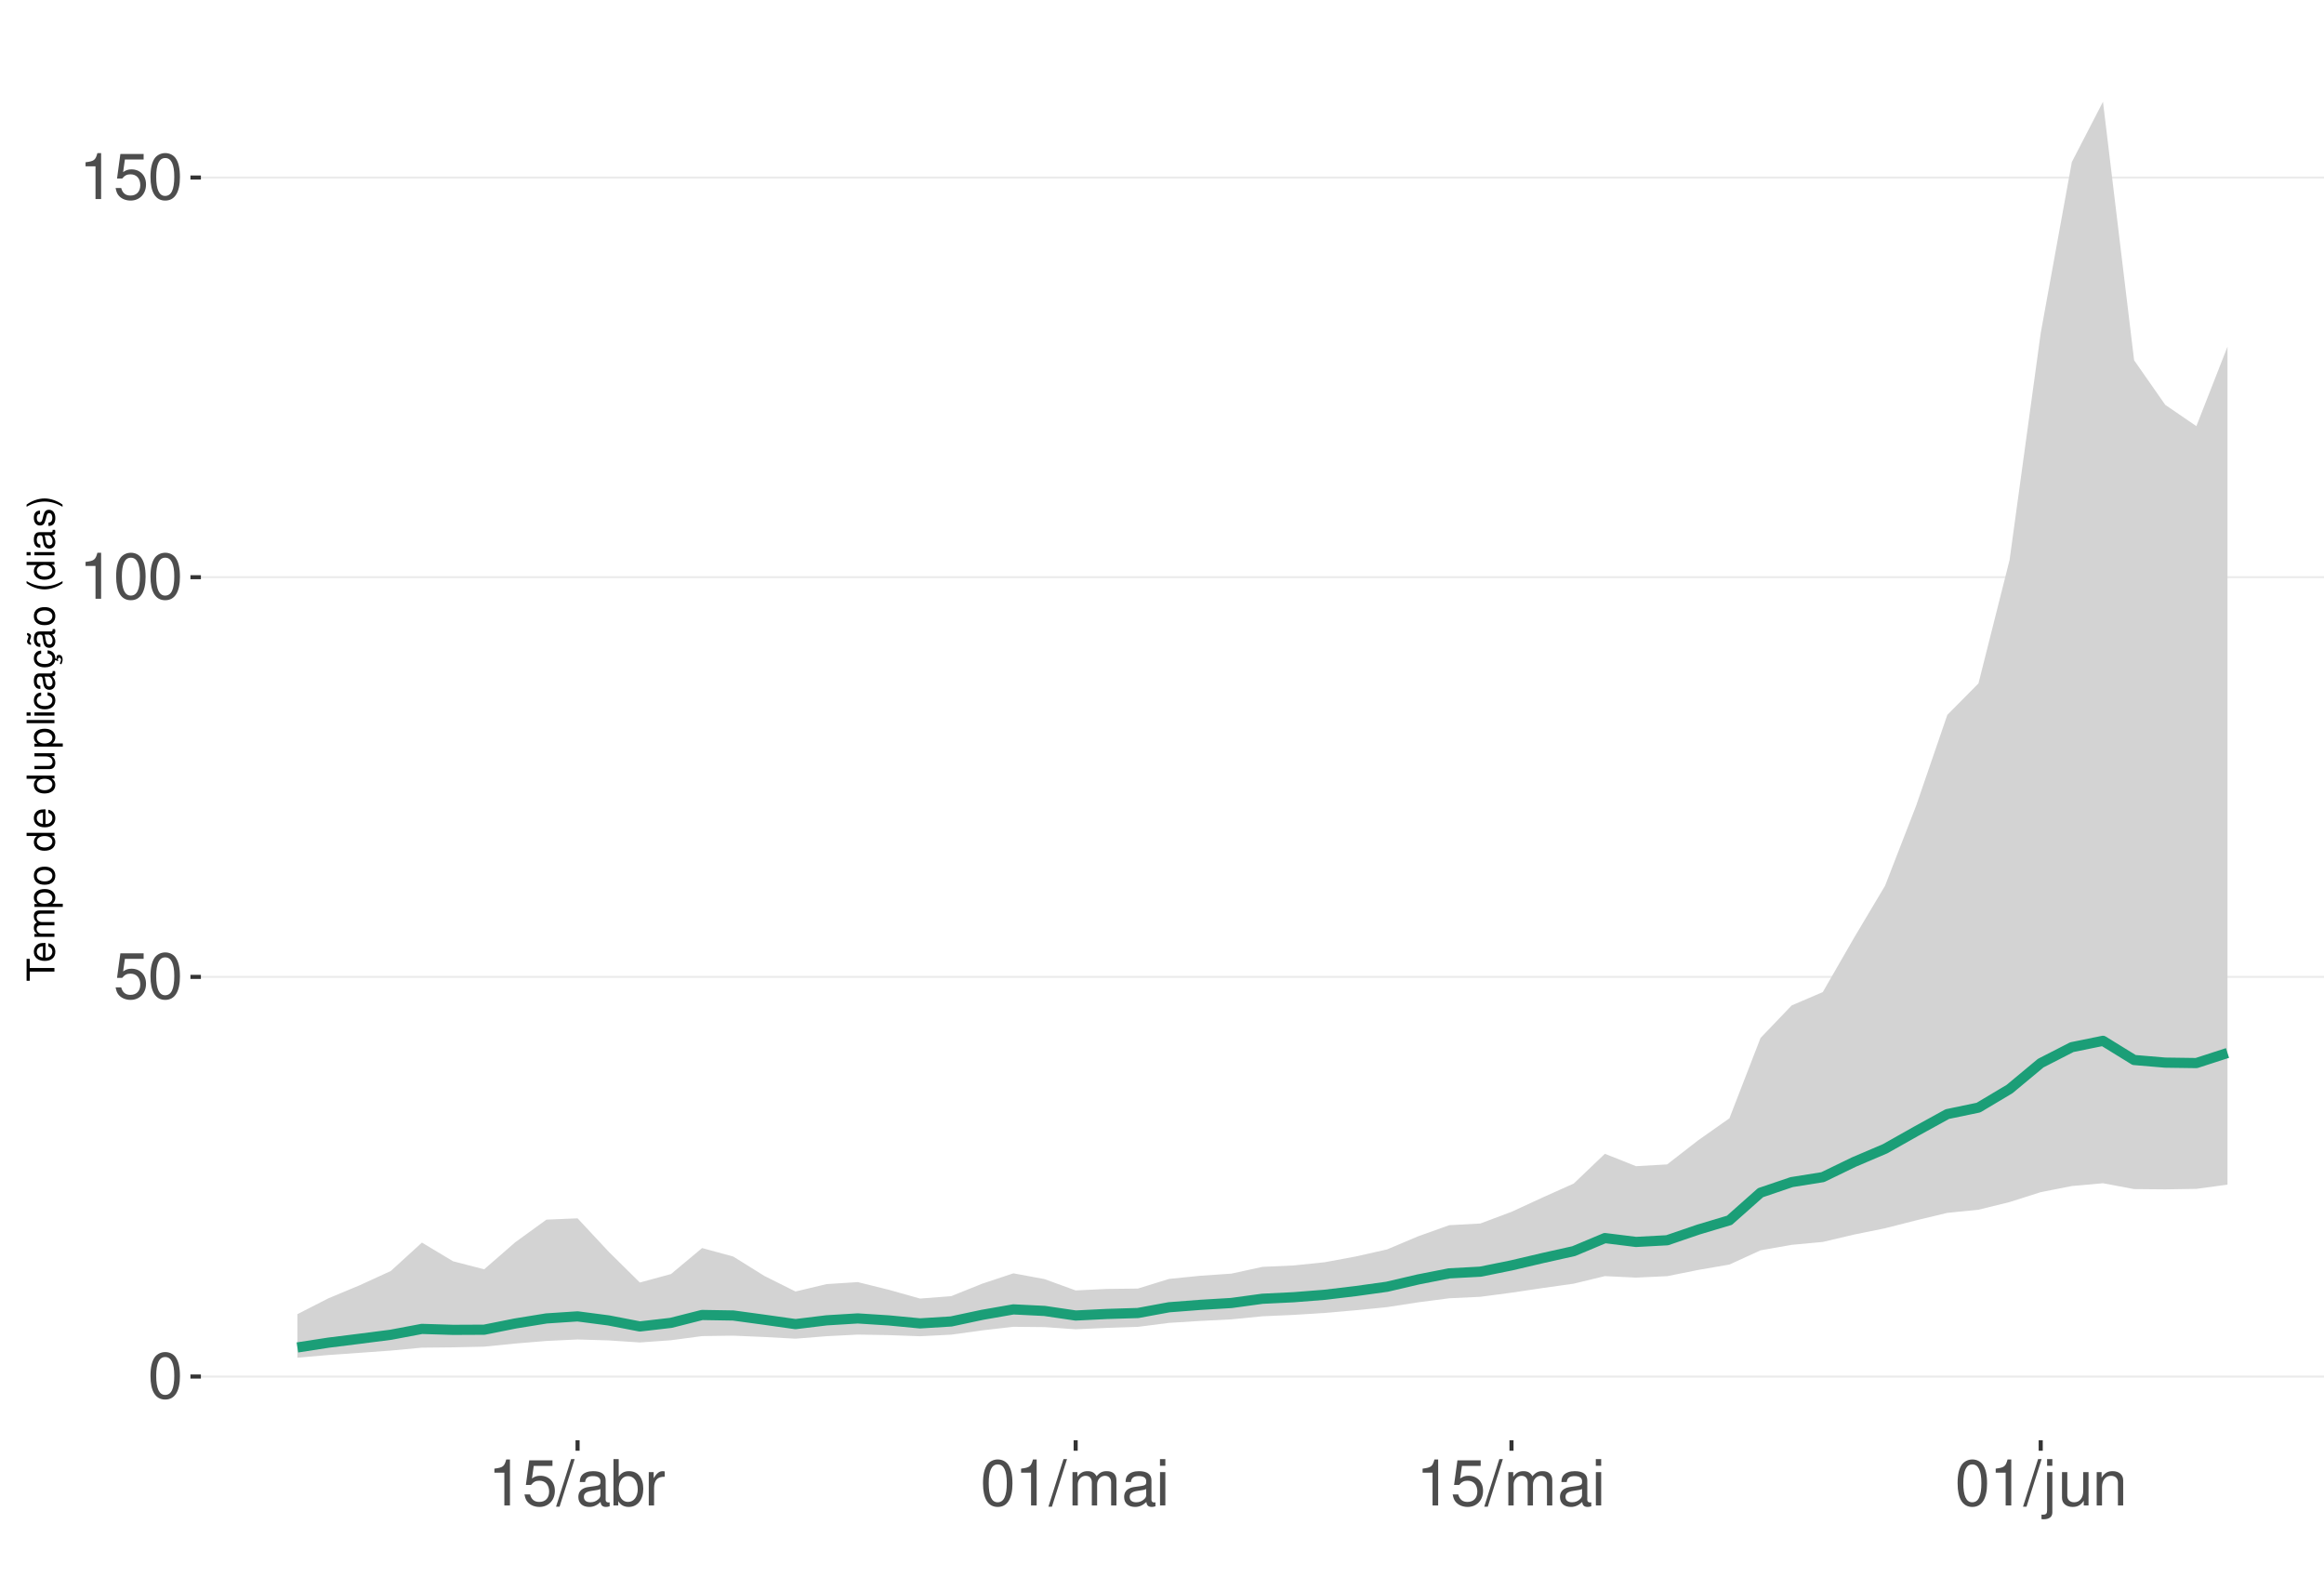
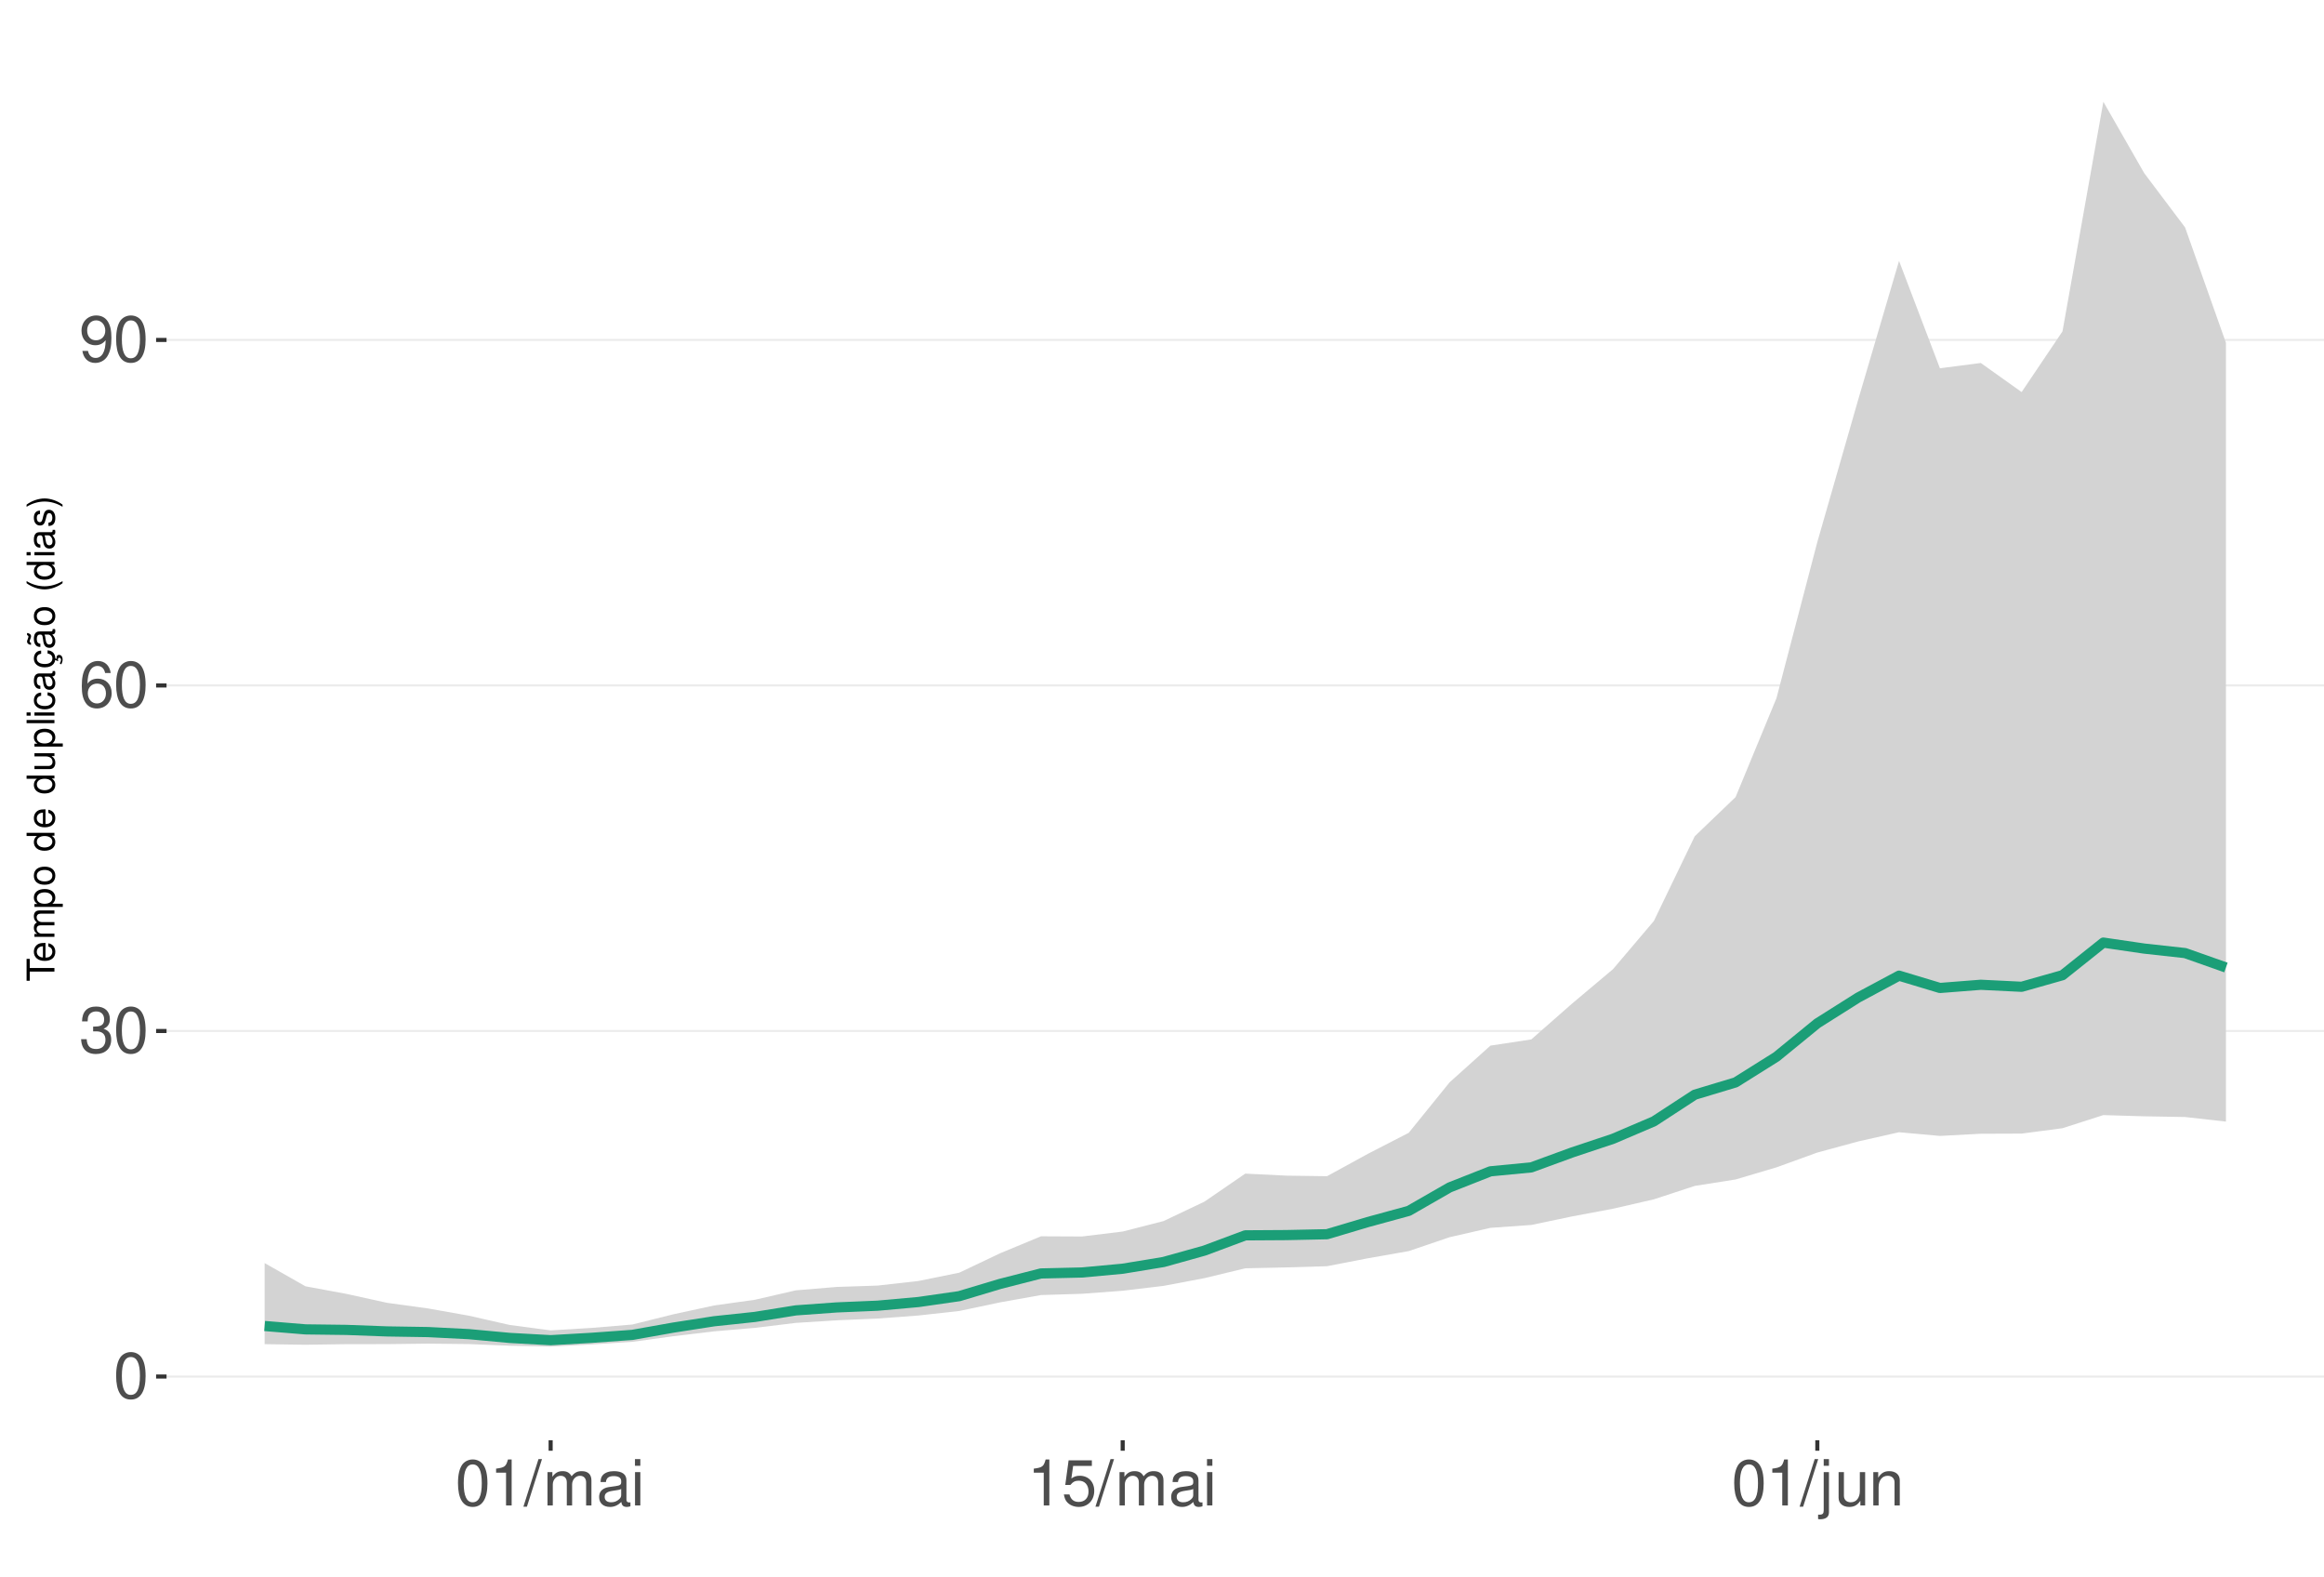
<svg xmlns="http://www.w3.org/2000/svg" xmlns:xlink="http://www.w3.org/1999/xlink" width="609pt" height="413pt" viewBox="0 0 609 413" version="1.1">
  <defs>
    <g>
      <symbol overflow="visible" id="glyph0-0">
        <path style="stroke:none;" d="" />
      </symbol>
      <symbol overflow="visible" id="glyph0-1">
        <path style="stroke:none;" d="M 4.578 -12.047 C 3.484 -12.047 2.484 -11.547 1.859 -10.734 C 1.094 -9.656 0.719 -8.062 0.719 -5.828 C 0.719 -1.766 2.047 0.391 4.578 0.391 C 7.078 0.391 8.438 -1.766 8.438 -5.734 C 8.438 -8.062 8.078 -9.625 7.297 -10.734 C 6.672 -11.562 5.703 -12.047 4.578 -12.047 Z M 4.578 -10.75 C 6.156 -10.75 6.953 -9.125 6.953 -5.859 C 6.953 -2.438 6.172 -0.828 4.547 -0.828 C 3 -0.828 2.219 -2.5 2.219 -5.812 C 2.219 -9.125 3 -10.75 4.578 -10.75 Z M 4.578 -10.75 " />
      </symbol>
      <symbol overflow="visible" id="glyph0-2">
-         <path style="stroke:none;" d="M 7.922 -11.812 L 1.828 -11.812 L 0.953 -5.375 L 2.297 -5.375 C 2.984 -6.203 3.547 -6.484 4.484 -6.484 C 6.062 -6.484 7.047 -5.391 7.047 -3.641 C 7.047 -1.953 6.062 -0.922 4.469 -0.922 C 3.188 -0.922 2.406 -1.562 2.047 -2.891 L 0.578 -2.891 C 0.781 -1.938 0.953 -1.469 1.297 -1.031 C 1.969 -0.141 3.172 0.391 4.5 0.391 C 6.875 0.391 8.547 -1.344 8.547 -3.844 C 8.547 -6.172 7 -7.781 4.734 -7.781 C 3.891 -7.781 3.234 -7.562 2.547 -7.062 L 3.016 -10.359 L 7.922 -10.359 Z M 7.922 -11.812 " />
+         <path style="stroke:none;" d="M 3.688 -5.547 L 4.484 -5.547 C 6.078 -5.547 6.922 -4.797 6.922 -3.344 C 6.922 -1.828 6.016 -0.922 4.5 -0.922 C 2.875 -0.922 2.094 -1.734 2 -3.5 L 0.531 -3.5 C 0.594 -2.531 0.766 -1.906 1.047 -1.359 C 1.672 -0.203 2.812 0.391 4.438 0.391 C 6.859 0.391 8.422 -1.078 8.422 -3.359 C 8.422 -4.891 7.844 -5.734 6.422 -6.234 C 7.531 -6.672 8.078 -7.516 8.078 -8.734 C 8.078 -10.797 6.734 -12.047 4.484 -12.047 C 2.094 -12.047 0.828 -10.703 0.781 -8.156 L 2.25 -8.156 C 2.266 -8.891 2.328 -9.312 2.516 -9.672 C 2.844 -10.359 3.578 -10.766 4.5 -10.766 C 5.797 -10.766 6.578 -9.984 6.578 -8.672 C 6.578 -7.828 6.281 -7.312 5.625 -7.031 C 5.234 -6.859 4.703 -6.797 3.688 -6.781 Z M 3.688 -5.547 " />
      </symbol>
      <symbol overflow="visible" id="glyph0-3">
+         <path style="stroke:none;" d="M 8.297 -8.906 C 8.016 -10.875 6.75 -12.047 4.953 -12.047 C 3.641 -12.047 2.484 -11.406 1.781 -10.328 C 1.031 -9.141 0.719 -7.672 0.719 -5.5 C 0.719 -3.469 1 -2.188 1.719 -1.109 C 2.344 -0.141 3.375 0.391 4.688 0.391 C 6.922 0.391 8.547 -1.297 8.547 -3.641 C 8.547 -5.859 7.047 -7.422 4.938 -7.422 C 3.766 -7.422 2.844 -7 2.219 -6.109 C 2.234 -9.094 3.172 -10.75 4.844 -10.75 C 5.875 -10.75 6.594 -10.078 6.828 -8.906 Z M 4.75 -6.125 C 6.156 -6.125 7.047 -5.125 7.047 -3.531 C 7.047 -2.016 6.047 -0.922 4.703 -0.922 C 3.328 -0.922 2.297 -2.062 2.297 -3.594 C 2.297 -5.094 3.297 -6.125 4.75 -6.125 Z M 4.75 -6.125 " />
+       </symbol>
+       <symbol overflow="visible" id="glyph0-4">
+         <path style="stroke:none;" d="M 0.875 -2.75 C 1.172 -0.781 2.438 0.391 4.234 0.391 C 5.547 0.391 6.719 -0.25 7.406 -1.328 C 8.141 -2.516 8.484 -3.984 8.484 -6.156 C 8.484 -8.188 8.172 -9.484 7.484 -10.547 C 6.828 -11.531 5.797 -12.047 4.5 -12.047 C 2.25 -12.047 0.641 -10.359 0.641 -8.031 C 0.641 -5.812 2.125 -4.25 4.266 -4.25 C 5.375 -4.25 6.219 -4.641 6.969 -5.562 C 6.953 -2.562 6.016 -0.922 4.328 -0.922 C 3.297 -0.922 2.578 -1.578 2.344 -2.75 Z M 4.484 -10.766 C 5.844 -10.766 6.875 -9.609 6.875 -8.062 C 6.875 -6.578 5.875 -5.547 4.438 -5.547 C 3.016 -5.547 2.125 -6.547 2.125 -8.141 C 2.125 -9.656 3.109 -10.766 4.484 -10.766 Z M 4.484 -10.766 " />
+       </symbol>
+       <symbol overflow="visible" id="glyph0-5">
        <path style="stroke:none;" d="M 4.312 -8.578 L 4.312 0 L 5.781 0 L 5.781 -12.047 L 4.812 -12.047 C 4.297 -10.188 3.969 -9.938 1.703 -9.641 L 1.703 -8.578 Z M 4.312 -8.578 " />
      </symbol>
-       <symbol overflow="visible" id="glyph0-4">
+       <symbol overflow="visible" id="glyph0-6">
        <path style="stroke:none;" d="M 3.812 -12.141 L -0.141 0.328 L 0.781 0.328 L 4.734 -12.141 Z M 3.812 -12.141 " />
      </symbol>
-       <symbol overflow="visible" id="glyph0-5">
+       <symbol overflow="visible" id="glyph0-7">
+         <path style="stroke:none;" d="M 1.172 -8.734 L 1.172 0 L 2.562 0 L 2.562 -5.484 C 2.562 -6.75 3.484 -7.766 4.609 -7.766 C 5.641 -7.766 6.234 -7.125 6.234 -6.016 L 6.234 0 L 7.625 0 L 7.625 -5.484 C 7.625 -6.75 8.547 -7.766 9.672 -7.766 C 10.688 -7.766 11.297 -7.109 11.297 -6.016 L 11.297 0 L 12.688 0 L 12.688 -6.547 C 12.688 -8.109 11.797 -8.984 10.156 -8.984 C 9 -8.984 8.297 -8.625 7.484 -7.641 C 6.969 -8.578 6.266 -8.984 5.125 -8.984 C 3.969 -8.984 3.188 -8.547 2.453 -7.5 L 2.453 -8.734 Z M 1.172 -8.734 " />
+       </symbol>
+       <symbol overflow="visible" id="glyph0-8">
        <path style="stroke:none;" d="M 8.906 -0.812 C 8.766 -0.781 8.688 -0.781 8.609 -0.781 C 8.125 -0.781 7.859 -1.031 7.859 -1.469 L 7.859 -6.594 C 7.859 -8.141 6.734 -8.984 4.578 -8.984 C 3.297 -8.984 2.281 -8.609 1.688 -7.969 C 1.281 -7.516 1.109 -7.016 1.078 -6.141 L 2.484 -6.141 C 2.594 -7.219 3.234 -7.688 4.531 -7.688 C 5.797 -7.688 6.484 -7.234 6.484 -6.391 L 6.484 -6.031 C 6.469 -5.438 6.156 -5.219 5.031 -5.062 C 3.062 -4.812 2.766 -4.75 2.234 -4.531 C 1.219 -4.094 0.703 -3.328 0.703 -2.203 C 0.703 -0.609 1.797 0.391 3.562 0.391 C 4.656 0.391 5.547 0 6.531 -0.906 C 6.625 0 7.062 0.391 7.969 0.391 C 8.266 0.391 8.438 0.344 8.906 0.234 Z M 6.484 -2.75 C 6.484 -2.281 6.344 -2 5.922 -1.609 C 5.359 -1.094 4.688 -0.828 3.859 -0.828 C 2.781 -0.828 2.156 -1.344 2.156 -2.234 C 2.156 -3.141 2.75 -3.609 4.25 -3.828 C 5.734 -4.031 6.016 -4.094 6.484 -4.312 Z M 6.484 -2.75 " />
-       </symbol>
-       <symbol overflow="visible" id="glyph0-6">
-         <path style="stroke:none;" d="M 0.906 -12.141 L 0.906 0 L 2.156 0 L 2.156 -1.109 C 2.812 -0.094 3.703 0.391 4.906 0.391 C 7.219 0.391 8.719 -1.5 8.719 -4.391 C 8.719 -7.234 7.297 -8.984 4.984 -8.984 C 3.781 -8.984 2.938 -8.531 2.281 -7.547 L 2.281 -12.141 Z M 4.719 -7.672 C 6.266 -7.672 7.266 -6.328 7.266 -4.25 C 7.266 -2.266 6.234 -0.922 4.719 -0.922 C 3.234 -0.922 2.281 -2.25 2.281 -4.297 C 2.281 -6.344 3.234 -7.672 4.719 -7.672 Z M 4.719 -7.672 " />
-       </symbol>
-       <symbol overflow="visible" id="glyph0-7">
-         <path style="stroke:none;" d="M 1.156 -8.734 L 1.156 0 L 2.547 0 L 2.547 -4.531 C 2.562 -6.625 3.438 -7.562 5.344 -7.516 L 5.344 -8.922 C 5.109 -8.969 4.984 -8.984 4.812 -8.984 C 3.922 -8.984 3.234 -8.438 2.438 -7.141 L 2.438 -8.734 Z M 1.156 -8.734 " />
-       </symbol>
-       <symbol overflow="visible" id="glyph0-8">
-         <path style="stroke:none;" d="M 1.172 -8.734 L 1.172 0 L 2.562 0 L 2.562 -5.484 C 2.562 -6.75 3.484 -7.766 4.609 -7.766 C 5.641 -7.766 6.234 -7.125 6.234 -6.016 L 6.234 0 L 7.625 0 L 7.625 -5.484 C 7.625 -6.75 8.547 -7.766 9.672 -7.766 C 10.688 -7.766 11.297 -7.109 11.297 -6.016 L 11.297 0 L 12.688 0 L 12.688 -6.547 C 12.688 -8.109 11.797 -8.984 10.156 -8.984 C 9 -8.984 8.297 -8.625 7.484 -7.641 C 6.969 -8.578 6.266 -8.984 5.125 -8.984 C 3.969 -8.984 3.188 -8.547 2.453 -7.5 L 2.453 -8.734 Z M 1.172 -8.734 " />
      </symbol>
      <symbol overflow="visible" id="glyph0-9">
        <path style="stroke:none;" d="M 2.5 -8.734 L 1.109 -8.734 L 1.109 0 L 2.5 0 Z M 2.5 -12.141 L 1.094 -12.141 L 1.094 -10.391 L 2.5 -10.391 Z M 2.5 -12.141 " />
      </symbol>
      <symbol overflow="visible" id="glyph0-10">
+         <path style="stroke:none;" d="M 7.922 -11.812 L 1.828 -11.812 L 0.953 -5.375 L 2.297 -5.375 C 2.984 -6.203 3.547 -6.484 4.484 -6.484 C 6.062 -6.484 7.047 -5.391 7.047 -3.641 C 7.047 -1.953 6.062 -0.922 4.469 -0.922 C 3.188 -0.922 2.406 -1.562 2.047 -2.891 L 0.578 -2.891 C 0.781 -1.938 0.953 -1.469 1.297 -1.031 C 1.969 -0.141 3.172 0.391 4.5 0.391 C 6.875 0.391 8.547 -1.344 8.547 -3.844 C 8.547 -6.172 7 -7.781 4.734 -7.781 C 3.891 -7.781 3.234 -7.562 2.547 -7.062 L 3.016 -10.359 L 7.922 -10.359 Z M 7.922 -11.812 " />
+       </symbol>
+       <symbol overflow="visible" id="glyph0-11">
        <path style="stroke:none;" d="M 1.172 -8.734 L 1.172 1.266 C 1.172 2.125 0.906 2.422 0.031 2.422 C -0.062 2.422 -0.109 2.422 -0.297 2.406 L -0.297 3.578 C -0.141 3.609 -0.047 3.625 0.172 3.625 C 1.734 3.625 2.547 3.016 2.547 1.812 L 2.547 -8.734 Z M 2.547 -12.141 L 1.172 -12.141 L 1.172 -10.391 L 2.547 -10.391 Z M 2.547 -12.141 " />
      </symbol>
-       <symbol overflow="visible" id="glyph0-11">
+       <symbol overflow="visible" id="glyph0-12">
        <path style="stroke:none;" d="M 8.031 0 L 8.031 -8.734 L 6.641 -8.734 L 6.641 -3.781 C 6.641 -2 5.719 -0.828 4.266 -0.828 C 3.172 -0.828 2.469 -1.5 2.469 -2.547 L 2.469 -8.734 L 1.078 -8.734 L 1.078 -2 C 1.078 -0.547 2.172 0.391 3.859 0.391 C 5.141 0.391 5.969 -0.062 6.781 -1.219 L 6.781 0 Z M 8.031 0 " />
      </symbol>
-       <symbol overflow="visible" id="glyph0-12">
+       <symbol overflow="visible" id="glyph0-13">
        <path style="stroke:none;" d="M 1.172 -8.734 L 1.172 0 L 2.562 0 L 2.562 -4.812 C 2.562 -6.594 3.5 -7.766 4.938 -7.766 C 6.031 -7.766 6.734 -7.094 6.734 -6.047 L 6.734 0 L 8.109 0 L 8.109 -6.594 C 8.109 -8.047 7.031 -8.984 5.344 -8.984 C 4.047 -8.984 3.219 -8.484 2.453 -7.266 L 2.453 -8.734 Z M 1.172 -8.734 " />
      </symbol>
      <symbol overflow="visible" id="glyph1-0">
        <path style="stroke:none;" d="" />
      </symbol>
      <symbol overflow="visible" id="glyph1-1">
        <path style="stroke:none;" d="M -6.469 -3.547 L -6.469 -5.938 L -7.297 -5.938 L -7.297 -0.203 L -6.469 -0.203 L -6.469 -2.609 L 0 -2.609 L 0 -3.547 Z M -6.469 -3.547 " />
      </symbol>
      <symbol overflow="visible" id="glyph1-2">
        <path style="stroke:none;" d="M -2.344 -5.125 C -3.141 -5.125 -3.625 -5.062 -4.016 -4.922 C -4.875 -4.578 -5.391 -3.781 -5.391 -2.797 C -5.391 -1.344 -4.281 -0.406 -2.547 -0.406 C -0.812 -0.406 0.234 -1.297 0.234 -2.781 C 0.234 -3.984 -0.453 -4.812 -1.594 -5.016 L -1.594 -4.188 C -0.906 -3.953 -0.547 -3.484 -0.547 -2.812 C -0.547 -2.281 -0.781 -1.828 -1.219 -1.547 C -1.516 -1.344 -1.812 -1.281 -2.344 -1.266 Z M -3.016 -1.297 C -3.984 -1.359 -4.625 -1.953 -4.625 -2.797 C -4.625 -3.641 -3.953 -4.234 -3.016 -4.234 Z M -3.016 -1.297 " />
      </symbol>
      <symbol overflow="visible" id="glyph1-3">
        <path style="stroke:none;" d="M -5.234 -0.703 L 0 -0.703 L 0 -1.547 L -3.297 -1.547 C -4.047 -1.547 -4.656 -2.094 -4.656 -2.766 C -4.656 -3.391 -4.281 -3.734 -3.609 -3.734 L 0 -3.734 L 0 -4.578 L -3.297 -4.578 C -4.047 -4.578 -4.656 -5.125 -4.656 -5.812 C -4.656 -6.422 -4.266 -6.781 -3.609 -6.781 L 0 -6.781 L 0 -7.625 L -3.938 -7.625 C -4.875 -7.625 -5.391 -7.078 -5.391 -6.094 C -5.391 -5.406 -5.188 -4.984 -4.594 -4.484 C -5.156 -4.188 -5.391 -3.766 -5.391 -3.078 C -5.391 -2.375 -5.125 -1.906 -4.5 -1.469 L -5.234 -1.469 Z M -5.234 -0.703 " />
      </symbol>
      <symbol overflow="visible" id="glyph1-4">
        <path style="stroke:none;" d="M 2.188 -0.547 L 2.188 -1.375 L -0.547 -1.375 C -0.016 -1.812 0.234 -2.312 0.234 -2.984 C 0.234 -4.344 -0.859 -5.234 -2.531 -5.234 C -4.297 -5.234 -5.391 -4.375 -5.391 -2.984 C -5.391 -2.266 -5.062 -1.703 -4.453 -1.312 L -5.234 -1.312 L -5.234 -0.547 Z M -4.609 -2.844 C -4.609 -3.766 -3.797 -4.359 -2.547 -4.359 C -1.359 -4.359 -0.547 -3.75 -0.547 -2.844 C -0.547 -1.953 -1.344 -1.375 -2.578 -1.375 C -3.812 -1.375 -4.609 -1.953 -4.609 -2.844 Z M -4.609 -2.844 " />
      </symbol>
      <symbol overflow="visible" id="glyph1-5">
        <path style="stroke:none;" d="M -5.391 -2.719 C -5.391 -1.234 -4.344 -0.359 -2.578 -0.359 C -0.812 -0.359 0.234 -1.234 0.234 -2.734 C 0.234 -4.203 -0.812 -5.094 -2.547 -5.094 C -4.359 -5.094 -5.391 -4.234 -5.391 -2.719 Z M -4.625 -2.734 C -4.625 -3.672 -3.844 -4.234 -2.547 -4.234 C -1.312 -4.234 -0.547 -3.656 -0.547 -2.734 C -0.547 -1.797 -1.312 -1.234 -2.578 -1.234 C -3.844 -1.234 -4.625 -1.797 -4.625 -2.734 Z M -4.625 -2.734 " />
      </symbol>
      <symbol overflow="visible" id="glyph1-6">
        <path style="stroke:none;" d="" />
      </symbol>
      <symbol overflow="visible" id="glyph1-7">
        <path style="stroke:none;" d="M -7.297 -4.953 L -7.297 -4.125 L -4.578 -4.125 C -5.109 -3.766 -5.391 -3.203 -5.391 -2.516 C -5.391 -1.156 -4.297 -0.266 -2.625 -0.266 C -0.859 -0.266 0.234 -1.125 0.234 -2.547 C 0.234 -3.266 -0.047 -3.766 -0.688 -4.203 L 0 -4.203 L 0 -4.953 Z M -4.609 -2.656 C -4.609 -3.547 -3.812 -4.125 -2.562 -4.125 C -1.344 -4.125 -0.547 -3.547 -0.547 -2.656 C -0.547 -1.734 -1.359 -1.125 -2.578 -1.125 C -3.797 -1.125 -4.609 -1.734 -4.609 -2.656 Z M -4.609 -2.656 " />
      </symbol>
      <symbol overflow="visible" id="glyph1-8">
        <path style="stroke:none;" d="M 0 -4.812 L -5.234 -4.812 L -5.234 -3.984 L -2.266 -3.984 C -1.203 -3.984 -0.5 -3.438 -0.5 -2.562 C -0.5 -1.906 -0.906 -1.484 -1.531 -1.484 L -5.234 -1.484 L -5.234 -0.656 L -1.203 -0.656 C -0.328 -0.656 0.234 -1.297 0.234 -2.312 C 0.234 -3.094 -0.047 -3.578 -0.734 -4.062 L 0 -4.062 Z M 0 -4.812 " />
      </symbol>
      <symbol overflow="visible" id="glyph1-9">
        <path style="stroke:none;" d="M -7.297 -1.516 L -7.297 -0.688 L 0 -0.688 L 0 -1.516 Z M -7.297 -1.516 " />
      </symbol>
      <symbol overflow="visible" id="glyph1-10">
        <path style="stroke:none;" d="M -5.234 -1.5 L -5.234 -0.672 L 0 -0.672 L 0 -1.5 Z M -7.297 -1.5 L -7.297 -0.656 L -6.234 -0.656 L -6.234 -1.5 Z M -7.297 -1.5 " />
      </symbol>
      <symbol overflow="visible" id="glyph1-11">
        <path style="stroke:none;" d="M -3.484 -4.703 C -3.984 -4.672 -4.312 -4.562 -4.609 -4.359 C -5.094 -4 -5.391 -3.375 -5.391 -2.641 C -5.391 -1.219 -4.266 -0.312 -2.531 -0.312 C -0.844 -0.312 0.234 -1.203 0.234 -2.625 C 0.234 -3.875 -0.516 -4.672 -1.797 -4.766 L -1.797 -3.938 C -0.953 -3.797 -0.547 -3.359 -0.547 -2.656 C -0.547 -1.734 -1.297 -1.188 -2.531 -1.188 C -3.844 -1.188 -4.625 -1.719 -4.625 -2.625 C -4.625 -3.328 -4.203 -3.766 -3.484 -3.875 Z M -3.484 -4.703 " />
      </symbol>
      <symbol overflow="visible" id="glyph1-12">
        <path style="stroke:none;" d="M -0.484 -5.344 C -0.469 -5.266 -0.469 -5.219 -0.469 -5.172 C -0.469 -4.875 -0.625 -4.719 -0.875 -4.719 L -3.953 -4.719 C -4.891 -4.719 -5.391 -4.047 -5.391 -2.75 C -5.391 -1.984 -5.172 -1.375 -4.781 -1.016 C -4.516 -0.766 -4.203 -0.672 -3.688 -0.656 L -3.688 -1.484 C -4.328 -1.562 -4.625 -1.938 -4.625 -2.719 C -4.625 -3.484 -4.344 -3.891 -3.844 -3.891 L -3.625 -3.891 C -3.266 -3.875 -3.125 -3.703 -3.047 -3.016 C -2.891 -1.844 -2.844 -1.656 -2.719 -1.344 C -2.453 -0.734 -2 -0.422 -1.312 -0.422 C -0.375 -0.422 0.234 -1.078 0.234 -2.141 C 0.234 -2.797 0 -3.328 -0.547 -3.922 C 0 -3.984 0.234 -4.234 0.234 -4.781 C 0.234 -4.953 0.203 -5.062 0.141 -5.344 Z M -1.656 -3.891 C -1.375 -3.891 -1.203 -3.812 -0.969 -3.562 C -0.656 -3.219 -0.5 -2.812 -0.5 -2.312 C -0.5 -1.672 -0.812 -1.297 -1.344 -1.297 C -1.891 -1.297 -2.172 -1.656 -2.297 -2.547 C -2.422 -3.438 -2.453 -3.609 -2.594 -3.891 Z M -1.656 -3.891 " />
      </symbol>
      <symbol overflow="visible" id="glyph1-13">
        <path style="stroke:none;" d="M 0.234 -2.641 C 0.234 -3.875 -0.547 -4.703 -1.797 -4.766 L -1.797 -3.938 C -0.953 -3.797 -0.531 -3.359 -0.531 -2.656 C -0.531 -1.734 -1.281 -1.188 -2.516 -1.188 C -3.844 -1.188 -4.625 -1.719 -4.625 -2.625 C -4.625 -3.328 -4.203 -3.766 -3.484 -3.875 L -3.484 -4.703 C -3.984 -4.672 -4.312 -4.562 -4.609 -4.359 C -5.094 -4 -5.391 -3.375 -5.391 -2.641 C -5.391 -1.219 -4.266 -0.312 -2.531 -0.312 C -1.469 -0.312 -0.625 -0.672 -0.156 -1.312 C 0.047 -1.594 0.125 -1.812 0.203 -2.25 L 0.922 -1.938 L 0.984 -2.062 C 0.938 -2.188 0.906 -2.25 0.906 -2.375 C 0.906 -2.656 1.047 -2.828 1.281 -2.828 C 1.547 -2.828 1.734 -2.594 1.734 -2.297 C 1.734 -2.031 1.672 -1.844 1.438 -1.406 L 1.406 -1.312 L 1.812 -1.094 C 2.078 -1.75 2.141 -1.953 2.141 -2.344 C 2.141 -3.109 1.781 -3.578 1.203 -3.578 C 0.781 -3.578 0.547 -3.297 0.547 -2.797 C 0.547 -2.703 0.547 -2.641 0.562 -2.516 Z M 0.234 -2.641 " />
      </symbol>
      <symbol overflow="visible" id="glyph1-14">
        <path style="stroke:none;" d="M -0.484 -5.344 C -0.469 -5.266 -0.469 -5.219 -0.469 -5.172 C -0.469 -4.875 -0.625 -4.719 -0.875 -4.719 L -3.953 -4.719 C -4.891 -4.719 -5.391 -4.047 -5.391 -2.75 C -5.391 -1.984 -5.172 -1.375 -4.781 -1.016 C -4.516 -0.766 -4.203 -0.672 -3.688 -0.656 L -3.688 -1.484 C -4.328 -1.562 -4.625 -1.938 -4.625 -2.719 C -4.625 -3.484 -4.344 -3.891 -3.844 -3.891 L -3.625 -3.891 C -3.266 -3.875 -3.125 -3.703 -3.047 -3.016 C -2.891 -1.844 -2.844 -1.656 -2.719 -1.344 C -2.453 -0.734 -2 -0.422 -1.312 -0.422 C -0.375 -0.422 0.234 -1.078 0.234 -2.141 C 0.234 -2.797 0 -3.328 -0.547 -3.922 C 0 -3.984 0.234 -4.234 0.234 -4.781 C 0.234 -4.953 0.203 -5.062 0.141 -5.344 Z M -1.656 -3.891 C -1.375 -3.891 -1.203 -3.812 -0.969 -3.562 C -0.656 -3.219 -0.5 -2.812 -0.5 -2.312 C -0.5 -1.672 -0.812 -1.297 -1.344 -1.297 C -1.891 -1.297 -2.172 -1.656 -2.297 -2.547 C -2.422 -3.438 -2.453 -3.609 -2.594 -3.891 Z M -7.172 -3.75 C -6.922 -3.672 -6.812 -3.547 -6.812 -3.375 C -6.812 -3.25 -6.875 -2.984 -6.984 -2.734 C -7.156 -2.312 -7.172 -2.25 -7.172 -2.047 C -7.172 -1.594 -6.797 -1.297 -6.141 -1.188 L -6.141 -1.766 C -6.375 -1.812 -6.5 -1.938 -6.5 -2.094 C -6.5 -2.203 -6.469 -2.344 -6.375 -2.578 C -6.156 -3.156 -6.125 -3.234 -6.125 -3.438 C -6.125 -3.922 -6.484 -4.219 -7.172 -4.312 Z M -7.172 -3.75 " />
      </symbol>
      <symbol overflow="visible" id="glyph1-15">
        <path style="stroke:none;" d="M -7.297 -2.359 C -5.984 -1.359 -4.156 -0.734 -2.594 -0.734 C -1.016 -0.734 0.812 -1.359 2.125 -2.359 L 2.125 -2.906 C 0.688 -2.031 -0.984 -1.547 -2.594 -1.547 C -4.188 -1.547 -5.875 -2.031 -7.297 -2.906 Z M -7.297 -2.359 " />
      </symbol>
      <symbol overflow="visible" id="glyph1-16">
        <path style="stroke:none;" d="M -3.781 -4.375 C -4.812 -4.375 -5.391 -3.688 -5.391 -2.484 C -5.391 -1.266 -4.766 -0.469 -3.797 -0.469 C -2.969 -0.469 -2.578 -0.891 -2.281 -2.125 L -2.094 -2.906 C -1.953 -3.484 -1.734 -3.719 -1.375 -3.719 C -0.875 -3.719 -0.547 -3.234 -0.547 -2.5 C -0.547 -2.047 -0.672 -1.672 -0.891 -1.453 C -1.047 -1.328 -1.188 -1.266 -1.562 -1.219 L -1.562 -0.344 C -0.344 -0.375 0.234 -1.062 0.234 -2.438 C 0.234 -3.75 -0.422 -4.594 -1.438 -4.594 C -2.203 -4.594 -2.641 -4.156 -2.891 -3.109 L -3.078 -2.312 C -3.234 -1.625 -3.453 -1.344 -3.828 -1.344 C -4.312 -1.344 -4.625 -1.766 -4.625 -2.453 C -4.625 -3.125 -4.328 -3.484 -3.781 -3.5 Z M -3.781 -4.375 " />
      </symbol>
      <symbol overflow="visible" id="glyph1-17">
        <path style="stroke:none;" d="M 2.125 -0.938 C 0.812 -1.938 -1.016 -2.562 -2.578 -2.562 C -4.156 -2.562 -5.984 -1.938 -7.297 -0.938 L -7.297 -0.375 C -5.859 -1.266 -4.188 -1.75 -2.578 -1.75 C -0.984 -1.75 0.703 -1.266 2.125 -0.375 Z M 2.125 -0.938 " />
      </symbol>
    </g>
    <clipPath id="clip1">
-       <path d="M 52.645 9.961 L 609 9.961 L 609 377.328 L 52.645 377.328 Z M 52.645 9.961 " />
+       <path d="M 43.645 9.961 L 609 9.961 L 609 377.328 L 43.645 377.328 Z M 43.645 9.961 " />
    </clipPath>
    <clipPath id="clip2">
-       <path d="M 52.645 360 L 609 360 L 609 361 L 52.645 361 Z M 52.645 360 " />
+       <path d="M 43.645 360 L 609 360 L 609 361 L 43.645 361 Z M 43.645 360 " />
    </clipPath>
    <clipPath id="clip3">
-       <path d="M 52.645 255 L 609 255 L 609 257 L 52.645 257 Z M 52.645 255 " />
+       <path d="M 43.645 269 L 609 269 L 609 271 L 43.645 271 Z M 43.645 269 " />
    </clipPath>
    <clipPath id="clip4">
-       <path d="M 52.645 150 L 609 150 L 609 152 L 52.645 152 Z M 52.645 150 " />
+       <path d="M 43.645 179 L 609 179 L 609 180 L 43.645 180 Z M 43.645 179 " />
    </clipPath>
    <clipPath id="clip5">
-       <path d="M 52.645 46 L 609 46 L 609 47 L 52.645 47 Z M 52.645 46 " />
+       <path d="M 43.645 88 L 609 88 L 609 90 L 43.645 90 Z M 43.645 88 " />
    </clipPath>
  </defs>
  <g id="surface276">
    <rect x="0" y="0" width="609" height="413" style="fill:rgb(100%,100%,100%);fill-opacity:1;stroke:none;" />
    <rect x="0" y="0" width="609" height="413" style="fill:rgb(100%,100%,100%);fill-opacity:1;stroke:none;" />
    <path style="fill:none;stroke-width:1.067;stroke-linecap:round;stroke-linejoin:round;stroke:rgb(100%,100%,100%);stroke-opacity:1;stroke-miterlimit:10;" d="M 0 413 L 609 413 L 609 0 L 0 0 Z M 0 413 " />
    <g clip-path="url(#clip1)" clip-rule="nonzero">
-       <path style=" stroke:none;fill-rule:nonzero;fill:rgb(100%,100%,100%);fill-opacity:1;" d="M 52.645 377.328 L 609 377.328 L 609 9.961 L 52.645 9.961 Z M 52.645 377.328 " />
+       <path style=" stroke:none;fill-rule:nonzero;fill:rgb(100%,100%,100%);fill-opacity:1;" d="M 43.645 377.328 L 609 377.328 L 609 9.961 L 43.645 9.961 Z M 43.645 377.328 " />
    </g>
    <g clip-path="url(#clip2)" clip-rule="nonzero">
-       <path style="fill:none;stroke-width:0.533;stroke-linecap:butt;stroke-linejoin:round;stroke:rgb(92.157%,92.157%,92.157%);stroke-opacity:1;stroke-miterlimit:10;" d="M 52.645 360.629 L 609 360.629 " />
+       <path style="fill:none;stroke-width:0.533;stroke-linecap:butt;stroke-linejoin:round;stroke:rgb(92.157%,92.157%,92.157%);stroke-opacity:1;stroke-miterlimit:10;" d="M 43.645 360.629 L 609 360.629 " />
    </g>
    <g clip-path="url(#clip3)" clip-rule="nonzero">
-       <path style="fill:none;stroke-width:0.533;stroke-linecap:butt;stroke-linejoin:round;stroke:rgb(92.157%,92.157%,92.157%);stroke-opacity:1;stroke-miterlimit:10;" d="M 52.645 255.926 L 609 255.926 " />
+       <path style="fill:none;stroke-width:0.533;stroke-linecap:butt;stroke-linejoin:round;stroke:rgb(92.157%,92.157%,92.157%);stroke-opacity:1;stroke-miterlimit:10;" d="M 43.645 270.105 L 609 270.105 " />
    </g>
    <g clip-path="url(#clip4)" clip-rule="nonzero">
-       <path style="fill:none;stroke-width:0.533;stroke-linecap:butt;stroke-linejoin:round;stroke:rgb(92.157%,92.157%,92.157%);stroke-opacity:1;stroke-miterlimit:10;" d="M 52.645 151.219 L 609 151.219 " />
+       <path style="fill:none;stroke-width:0.533;stroke-linecap:butt;stroke-linejoin:round;stroke:rgb(92.157%,92.157%,92.157%);stroke-opacity:1;stroke-miterlimit:10;" d="M 43.645 179.578 L 609 179.578 " />
    </g>
    <g clip-path="url(#clip5)" clip-rule="nonzero">
-       <path style="fill:none;stroke-width:0.533;stroke-linecap:butt;stroke-linejoin:round;stroke:rgb(92.157%,92.157%,92.157%);stroke-opacity:1;stroke-miterlimit:10;" d="M 52.645 46.516 L 609 46.516 " />
-     </g>
-     <path style=" stroke:none;fill-rule:nonzero;fill:rgb(82.745%,82.745%,82.745%);fill-opacity:1;" d="M 77.934 344.281 L 86.09 340.121 L 94.25 336.719 L 102.406 332.98 L 110.566 325.535 L 118.723 330.43 L 126.879 332.535 L 135.039 325.434 L 143.195 319.523 L 151.352 319.18 L 159.512 327.934 L 167.668 335.996 L 175.828 333.781 L 183.984 326.969 L 192.141 329.188 L 200.301 334.273 L 208.457 338.352 L 216.613 336.41 L 224.773 335.887 L 232.93 337.906 L 241.086 340.199 L 249.246 339.574 L 257.402 336.297 L 265.562 333.59 L 273.719 335.102 L 281.875 338.074 L 290.035 337.676 L 298.191 337.578 L 306.348 335.055 L 314.508 334.23 L 322.664 333.672 L 330.824 331.895 L 338.98 331.527 L 347.137 330.684 L 355.297 329.168 L 363.453 327.336 L 371.609 323.895 L 379.77 320.977 L 387.926 320.535 L 396.086 317.477 L 404.242 313.719 L 412.398 310.066 L 420.559 302.273 L 428.715 305.516 L 436.871 305.055 L 445.031 298.719 L 453.188 292.977 L 461.344 271.93 L 469.504 263.402 L 477.66 259.906 L 485.82 245.738 L 493.977 232.051 L 502.133 211.047 L 510.293 187.285 L 518.449 179.051 L 526.605 146.707 L 534.766 87.262 L 542.922 42.453 L 551.082 26.66 L 559.238 94.375 L 567.395 106.059 L 575.555 111.641 L 583.711 90.816 L 583.711 310.352 L 575.555 311.461 L 567.395 311.594 L 559.238 311.52 L 551.082 309.988 L 542.922 310.719 L 534.766 312.324 L 526.605 314.922 L 518.449 316.926 L 510.293 317.75 L 502.133 319.707 L 493.977 321.785 L 485.82 323.441 L 477.66 325.367 L 469.504 326.125 L 461.344 327.566 L 453.188 331.289 L 445.031 332.699 L 436.871 334.332 L 428.715 334.711 L 420.559 334.32 L 412.398 336.297 L 404.242 337.445 L 396.086 338.656 L 387.926 339.738 L 379.77 340.125 L 371.609 341.188 L 363.453 342.445 L 355.297 343.254 L 347.137 343.965 L 338.98 344.48 L 330.824 344.844 L 322.664 345.645 L 314.508 346.062 L 306.348 346.57 L 298.191 347.609 L 290.035 347.883 L 281.875 348.25 L 273.719 347.68 L 265.562 347.598 L 257.402 348.531 L 249.246 349.66 L 241.086 350.074 L 232.93 349.773 L 224.773 349.641 L 216.613 350.062 L 208.457 350.711 L 200.301 350.27 L 192.141 349.918 L 183.984 350.035 L 175.828 351.117 L 167.668 351.703 L 159.512 351.164 L 151.352 350.914 L 143.195 351.305 L 135.039 351.984 L 126.879 352.801 L 118.723 352.98 L 110.566 353.062 L 102.406 353.828 L 94.25 354.414 L 86.09 354.988 L 77.934 355.688 Z M 77.934 344.281 " />
-     <path style="fill:none;stroke-width:2.667;stroke-linecap:butt;stroke-linejoin:round;stroke:rgb(10.588%,61.961%,46.667%);stroke-opacity:1;stroke-miterlimit:10;" d="M 77.934 353.008 L 86.09 351.75 L 94.25 350.73 L 102.406 349.684 L 110.566 348.148 L 118.723 348.398 L 126.879 348.359 L 135.039 346.727 L 143.195 345.406 L 151.352 344.867 L 159.512 345.93 L 167.668 347.508 L 175.828 346.566 L 183.984 344.5 L 192.141 344.637 L 200.301 345.746 L 208.457 346.895 L 216.613 345.902 L 224.773 345.402 L 232.93 345.926 L 241.086 346.703 L 249.246 346.199 L 257.402 344.461 L 265.562 343.035 L 273.719 343.441 L 281.875 344.641 L 290.035 344.234 L 298.191 343.984 L 306.348 342.48 L 314.508 341.852 L 322.664 341.363 L 330.824 340.25 L 338.98 339.852 L 347.137 339.211 L 355.297 338.238 L 363.453 337.105 L 371.609 335.199 L 379.77 333.594 L 387.926 333.156 L 396.086 331.508 L 404.242 329.594 L 412.398 327.773 L 420.559 324.355 L 428.715 325.367 L 436.871 324.926 L 445.031 322.133 L 453.188 319.695 L 461.344 312.457 L 469.504 309.691 L 477.66 308.387 L 485.82 304.434 L 493.977 300.957 L 502.133 296.359 L 510.293 291.871 L 518.449 290.172 L 526.605 285.305 L 534.766 278.52 L 542.922 274.34 L 551.082 272.676 L 559.238 277.699 L 567.395 278.391 L 575.555 278.504 L 583.711 275.863 " />
-     <g style="fill:rgb(30.196%,30.196%,30.196%);fill-opacity:1;">
-       <use xlink:href="#glyph0-1" x="38.715" y="366.267" />
-     </g>
-     <g style="fill:rgb(30.196%,30.196%,30.196%);fill-opacity:1;">
-       <use xlink:href="#glyph0-2" x="29.715" y="261.563" />
-       <use xlink:href="#glyph0-1" x="38.715" y="261.563" />
-     </g>
-     <g style="fill:rgb(30.196%,30.196%,30.196%);fill-opacity:1;">
-       <use xlink:href="#glyph0-3" x="20.715" y="156.856" />
-       <use xlink:href="#glyph0-1" x="29.715" y="156.856" />
-       <use xlink:href="#glyph0-1" x="38.715" y="156.856" />
-     </g>
-     <g style="fill:rgb(30.196%,30.196%,30.196%);fill-opacity:1;">
-       <use xlink:href="#glyph0-3" x="20.715" y="52.153" />
-       <use xlink:href="#glyph0-2" x="29.715" y="52.153" />
-       <use xlink:href="#glyph0-1" x="38.715" y="52.153" />
-     </g>
-     <path style="fill:none;stroke-width:1.067;stroke-linecap:butt;stroke-linejoin:round;stroke:rgb(20%,20%,20%);stroke-opacity:1;stroke-miterlimit:10;" d="M 49.906 360.629 L 52.645 360.629 " />
-     <path style="fill:none;stroke-width:1.067;stroke-linecap:butt;stroke-linejoin:round;stroke:rgb(20%,20%,20%);stroke-opacity:1;stroke-miterlimit:10;" d="M 49.906 255.926 L 52.645 255.926 " />
-     <path style="fill:none;stroke-width:1.067;stroke-linecap:butt;stroke-linejoin:round;stroke:rgb(20%,20%,20%);stroke-opacity:1;stroke-miterlimit:10;" d="M 49.906 151.219 L 52.645 151.219 " />
-     <path style="fill:none;stroke-width:1.067;stroke-linecap:butt;stroke-linejoin:round;stroke:rgb(20%,20%,20%);stroke-opacity:1;stroke-miterlimit:10;" d="M 49.906 46.516 L 52.645 46.516 " />
-     <path style="fill:none;stroke-width:1.067;stroke-linecap:butt;stroke-linejoin:round;stroke:rgb(20%,20%,20%);stroke-opacity:1;stroke-miterlimit:10;" d="M 151.352 380.07 L 151.352 377.328 " />
-     <path style="fill:none;stroke-width:1.067;stroke-linecap:butt;stroke-linejoin:round;stroke:rgb(20%,20%,20%);stroke-opacity:1;stroke-miterlimit:10;" d="M 281.875 380.07 L 281.875 377.328 " />
-     <path style="fill:none;stroke-width:1.067;stroke-linecap:butt;stroke-linejoin:round;stroke:rgb(20%,20%,20%);stroke-opacity:1;stroke-miterlimit:10;" d="M 396.086 380.07 L 396.086 377.328 " />
-     <path style="fill:none;stroke-width:1.067;stroke-linecap:butt;stroke-linejoin:round;stroke:rgb(20%,20%,20%);stroke-opacity:1;stroke-miterlimit:10;" d="M 534.766 380.07 L 534.766 377.328 " />
-     <g style="fill:rgb(30.196%,30.196%,30.196%);fill-opacity:1;">
-       <use xlink:href="#glyph0-3" x="127.852" y="394.399" />
-       <use xlink:href="#glyph0-2" x="136.852" y="394.399" />
-       <use xlink:href="#glyph0-4" x="145.852" y="394.399" />
-       <use xlink:href="#glyph0-5" x="150.852" y="394.399" />
-       <use xlink:href="#glyph0-6" x="159.852" y="394.399" />
-       <use xlink:href="#glyph0-7" x="168.852" y="394.399" />
-     </g>
-     <g style="fill:rgb(30.196%,30.196%,30.196%);fill-opacity:1;">
-       <use xlink:href="#glyph0-1" x="256.875" y="394.399" />
-       <use xlink:href="#glyph0-3" x="265.875" y="394.399" />
-       <use xlink:href="#glyph0-4" x="274.875" y="394.399" />
-       <use xlink:href="#glyph0-8" x="279.875" y="394.399" />
-       <use xlink:href="#glyph0-5" x="293.875" y="394.399" />
-       <use xlink:href="#glyph0-9" x="302.875" y="394.399" />
-     </g>
-     <g style="fill:rgb(30.196%,30.196%,30.196%);fill-opacity:1;">
-       <use xlink:href="#glyph0-3" x="371.086" y="394.399" />
-       <use xlink:href="#glyph0-2" x="380.086" y="394.399" />
-       <use xlink:href="#glyph0-4" x="389.086" y="394.399" />
-       <use xlink:href="#glyph0-8" x="394.086" y="394.399" />
-       <use xlink:href="#glyph0-5" x="408.086" y="394.399" />
-       <use xlink:href="#glyph0-9" x="417.086" y="394.399" />
-     </g>
-     <g style="fill:rgb(30.196%,30.196%,30.196%);fill-opacity:1;">
-       <use xlink:href="#glyph0-1" x="512.266" y="394.399" />
-       <use xlink:href="#glyph0-3" x="521.266" y="394.399" />
-       <use xlink:href="#glyph0-4" x="530.266" y="394.399" />
-       <use xlink:href="#glyph0-10" x="535.266" y="394.399" />
-       <use xlink:href="#glyph0-11" x="539.266" y="394.399" />
-       <use xlink:href="#glyph0-12" x="548.266" y="394.399" />
+       <path style="fill:none;stroke-width:0.533;stroke-linecap:butt;stroke-linejoin:round;stroke:rgb(92.157%,92.157%,92.157%);stroke-opacity:1;stroke-miterlimit:10;" d="M 43.645 89.055 L 609 89.055 " />
+     </g>
+     <path style=" stroke:none;fill-rule:nonzero;fill:rgb(82.745%,82.745%,82.745%);fill-opacity:1;" d="M 69.344 330.902 L 80.051 336.988 L 90.758 338.969 L 101.465 341.324 L 112.172 342.789 L 122.879 344.691 L 133.59 347.121 L 144.297 348.539 L 155.004 347.891 L 165.711 347 L 176.418 344.328 L 187.125 342.012 L 197.832 340.516 L 208.539 338.047 L 219.246 337.156 L 229.957 336.801 L 240.664 335.594 L 251.371 333.422 L 262.078 328.336 L 272.785 323.891 L 283.492 323.941 L 294.199 322.641 L 304.906 319.898 L 315.613 314.812 L 326.324 307.465 L 337.031 307.996 L 347.738 308.145 L 358.445 302.285 L 369.152 296.777 L 379.859 283.559 L 390.566 273.934 L 401.273 272.309 L 411.98 262.902 L 422.691 253.895 L 433.398 241.277 L 444.105 219.09 L 454.812 208.816 L 465.52 182.914 L 476.227 142 L 486.934 104.719 L 497.641 68.348 L 508.352 96.477 L 519.059 95.094 L 529.766 102.715 L 540.473 86.816 L 551.18 26.66 L 561.887 45.359 L 572.594 59.574 L 583.301 89.801 L 583.301 293.84 L 572.594 292.637 L 561.887 292.453 L 551.18 292.133 L 540.473 295.57 L 529.766 296.98 L 519.059 297.02 L 508.352 297.59 L 497.641 296.625 L 486.934 299.039 L 476.227 301.949 L 465.52 305.824 L 454.812 309 L 444.105 310.688 L 433.398 314.203 L 422.691 316.664 L 411.98 318.676 L 401.273 320.918 L 390.566 321.672 L 379.859 324.129 L 369.152 327.766 L 358.445 329.648 L 347.738 331.723 L 337.031 332.039 L 326.324 332.27 L 315.613 334.852 L 304.906 336.879 L 294.199 338.152 L 283.492 338.949 L 272.785 339.281 L 262.078 341.195 L 251.371 343.457 L 240.664 344.641 L 229.957 345.434 L 219.246 345.898 L 208.539 346.574 L 197.832 347.875 L 187.125 348.789 L 176.418 350.07 L 165.711 351.539 L 155.004 352.219 L 144.297 352.785 L 133.59 352.555 L 122.879 352.125 L 112.172 352.004 L 101.465 352.137 L 90.758 352.148 L 80.051 352.301 L 69.344 352.148 Z M 69.344 330.902 " />
+     <path style="fill:none;stroke-width:2.667;stroke-linecap:butt;stroke-linejoin:round;stroke:rgb(10.588%,61.961%,46.667%);stroke-opacity:1;stroke-miterlimit:10;" d="M 69.344 347.387 L 80.051 348.273 L 90.758 348.41 L 101.465 348.809 L 112.172 348.98 L 122.879 349.523 L 133.59 350.512 L 144.297 351.105 L 155.004 350.488 L 165.711 349.715 L 176.418 347.809 L 187.125 346.148 L 197.832 345.012 L 208.539 343.297 L 219.246 342.523 L 229.957 342.07 L 240.664 341.109 L 251.371 339.57 L 262.078 336.359 L 272.785 333.621 L 283.492 333.371 L 294.199 332.383 L 304.906 330.621 L 315.613 327.633 L 326.324 323.637 L 337.031 323.57 L 347.738 323.344 L 358.445 320.152 L 369.152 317.23 L 379.859 311.086 L 390.566 306.863 L 401.273 305.836 L 411.98 301.918 L 422.691 298.344 L 433.398 293.773 L 444.105 286.793 L 454.812 283.566 L 465.52 276.848 L 476.227 268.098 L 486.934 261.336 L 497.641 255.605 L 508.352 258.832 L 519.059 257.992 L 529.766 258.52 L 540.473 255.484 L 551.18 246.945 L 561.887 248.512 L 572.594 249.691 L 583.301 253.469 " />
+     <g style="fill:rgb(30.196%,30.196%,30.196%);fill-opacity:1;">
+       <use xlink:href="#glyph0-1" x="29.715" y="366.267" />
+     </g>
+     <g style="fill:rgb(30.196%,30.196%,30.196%);fill-opacity:1;">
+       <use xlink:href="#glyph0-2" x="20.715" y="275.743" />
+       <use xlink:href="#glyph0-1" x="29.715" y="275.743" />
+     </g>
+     <g style="fill:rgb(30.196%,30.196%,30.196%);fill-opacity:1;">
+       <use xlink:href="#glyph0-3" x="20.715" y="185.216" />
+       <use xlink:href="#glyph0-1" x="29.715" y="185.216" />
+     </g>
+     <g style="fill:rgb(30.196%,30.196%,30.196%);fill-opacity:1;">
+       <use xlink:href="#glyph0-4" x="20.715" y="94.692" />
+       <use xlink:href="#glyph0-1" x="29.715" y="94.692" />
+     </g>
+     <path style="fill:none;stroke-width:1.067;stroke-linecap:butt;stroke-linejoin:round;stroke:rgb(20%,20%,20%);stroke-opacity:1;stroke-miterlimit:10;" d="M 40.906 360.629 L 43.645 360.629 " />
+     <path style="fill:none;stroke-width:1.067;stroke-linecap:butt;stroke-linejoin:round;stroke:rgb(20%,20%,20%);stroke-opacity:1;stroke-miterlimit:10;" d="M 40.906 270.105 L 43.645 270.105 " />
+     <path style="fill:none;stroke-width:1.067;stroke-linecap:butt;stroke-linejoin:round;stroke:rgb(20%,20%,20%);stroke-opacity:1;stroke-miterlimit:10;" d="M 40.906 179.578 L 43.645 179.578 " />
+     <path style="fill:none;stroke-width:1.067;stroke-linecap:butt;stroke-linejoin:round;stroke:rgb(20%,20%,20%);stroke-opacity:1;stroke-miterlimit:10;" d="M 40.906 89.055 L 43.645 89.055 " />
+     <path style="fill:none;stroke-width:1.067;stroke-linecap:butt;stroke-linejoin:round;stroke:rgb(20%,20%,20%);stroke-opacity:1;stroke-miterlimit:10;" d="M 144.297 380.07 L 144.297 377.328 " />
+     <path style="fill:none;stroke-width:1.067;stroke-linecap:butt;stroke-linejoin:round;stroke:rgb(20%,20%,20%);stroke-opacity:1;stroke-miterlimit:10;" d="M 294.199 380.07 L 294.199 377.328 " />
+     <path style="fill:none;stroke-width:1.067;stroke-linecap:butt;stroke-linejoin:round;stroke:rgb(20%,20%,20%);stroke-opacity:1;stroke-miterlimit:10;" d="M 476.227 380.07 L 476.227 377.328 " />
+     <g style="fill:rgb(30.196%,30.196%,30.196%);fill-opacity:1;">
+       <use xlink:href="#glyph0-1" x="119.297" y="394.399" />
+       <use xlink:href="#glyph0-5" x="128.297" y="394.399" />
+       <use xlink:href="#glyph0-6" x="137.297" y="394.399" />
+       <use xlink:href="#glyph0-7" x="142.297" y="394.399" />
+       <use xlink:href="#glyph0-8" x="156.297" y="394.399" />
+       <use xlink:href="#glyph0-9" x="165.297" y="394.399" />
+     </g>
+     <g style="fill:rgb(30.196%,30.196%,30.196%);fill-opacity:1;">
+       <use xlink:href="#glyph0-5" x="269.199" y="394.399" />
+       <use xlink:href="#glyph0-10" x="278.199" y="394.399" />
+       <use xlink:href="#glyph0-6" x="287.199" y="394.399" />
+       <use xlink:href="#glyph0-7" x="292.199" y="394.399" />
+       <use xlink:href="#glyph0-8" x="306.199" y="394.399" />
+       <use xlink:href="#glyph0-9" x="315.199" y="394.399" />
+     </g>
+     <g style="fill:rgb(30.196%,30.196%,30.196%);fill-opacity:1;">
+       <use xlink:href="#glyph0-1" x="453.727" y="394.399" />
+       <use xlink:href="#glyph0-5" x="462.727" y="394.399" />
+       <use xlink:href="#glyph0-6" x="471.727" y="394.399" />
+       <use xlink:href="#glyph0-11" x="476.727" y="394.399" />
+       <use xlink:href="#glyph0-12" x="480.727" y="394.399" />
+       <use xlink:href="#glyph0-13" x="489.727" y="394.399" />
    </g>
    <g style="fill:rgb(0%,0%,0%);fill-opacity:1;">
      <use xlink:href="#glyph1-1" x="14.263" y="257.145" />
      <use xlink:href="#glyph1-2" x="14.263" y="252.145" />
      <use xlink:href="#glyph1-3" x="14.263" y="246.145" />
      <use xlink:href="#glyph1-4" x="14.263" y="238.145" />
      <use xlink:href="#glyph1-5" x="14.263" y="232.145" />
      <use xlink:href="#glyph1-6" x="14.263" y="226.145" />
      <use xlink:href="#glyph1-7" x="14.263" y="223.145" />
      <use xlink:href="#glyph1-2" x="14.263" y="217.145" />
      <use xlink:href="#glyph1-6" x="14.263" y="211.145" />
      <use xlink:href="#glyph1-7" x="14.263" y="208.145" />
      <use xlink:href="#glyph1-8" x="14.263" y="202.145" />
      <use xlink:href="#glyph1-4" x="14.263" y="196.145" />
      <use xlink:href="#glyph1-9" x="14.263" y="190.145" />
      <use xlink:href="#glyph1-10" x="14.263" y="188.145" />
      <use xlink:href="#glyph1-11" x="14.263" y="186.145" />
      <use xlink:href="#glyph1-12" x="14.263" y="181.145" />
      <use xlink:href="#glyph1-13" x="14.263" y="175.145" />
      <use xlink:href="#glyph1-14" x="14.263" y="170.145" />
      <use xlink:href="#glyph1-5" x="14.263" y="164.145" />
      <use xlink:href="#glyph1-6" x="14.263" y="158.145" />
      <use xlink:href="#glyph1-15" x="14.263" y="155.145" />
      <use xlink:href="#glyph1-7" x="14.263" y="152.145" />
      <use xlink:href="#glyph1-10" x="14.263" y="146.145" />
      <use xlink:href="#glyph1-12" x="14.263" y="144.145" />
      <use xlink:href="#glyph1-16" x="14.263" y="138.145" />
      <use xlink:href="#glyph1-17" x="14.263" y="133.145" />
    </g>
  </g>
</svg>
